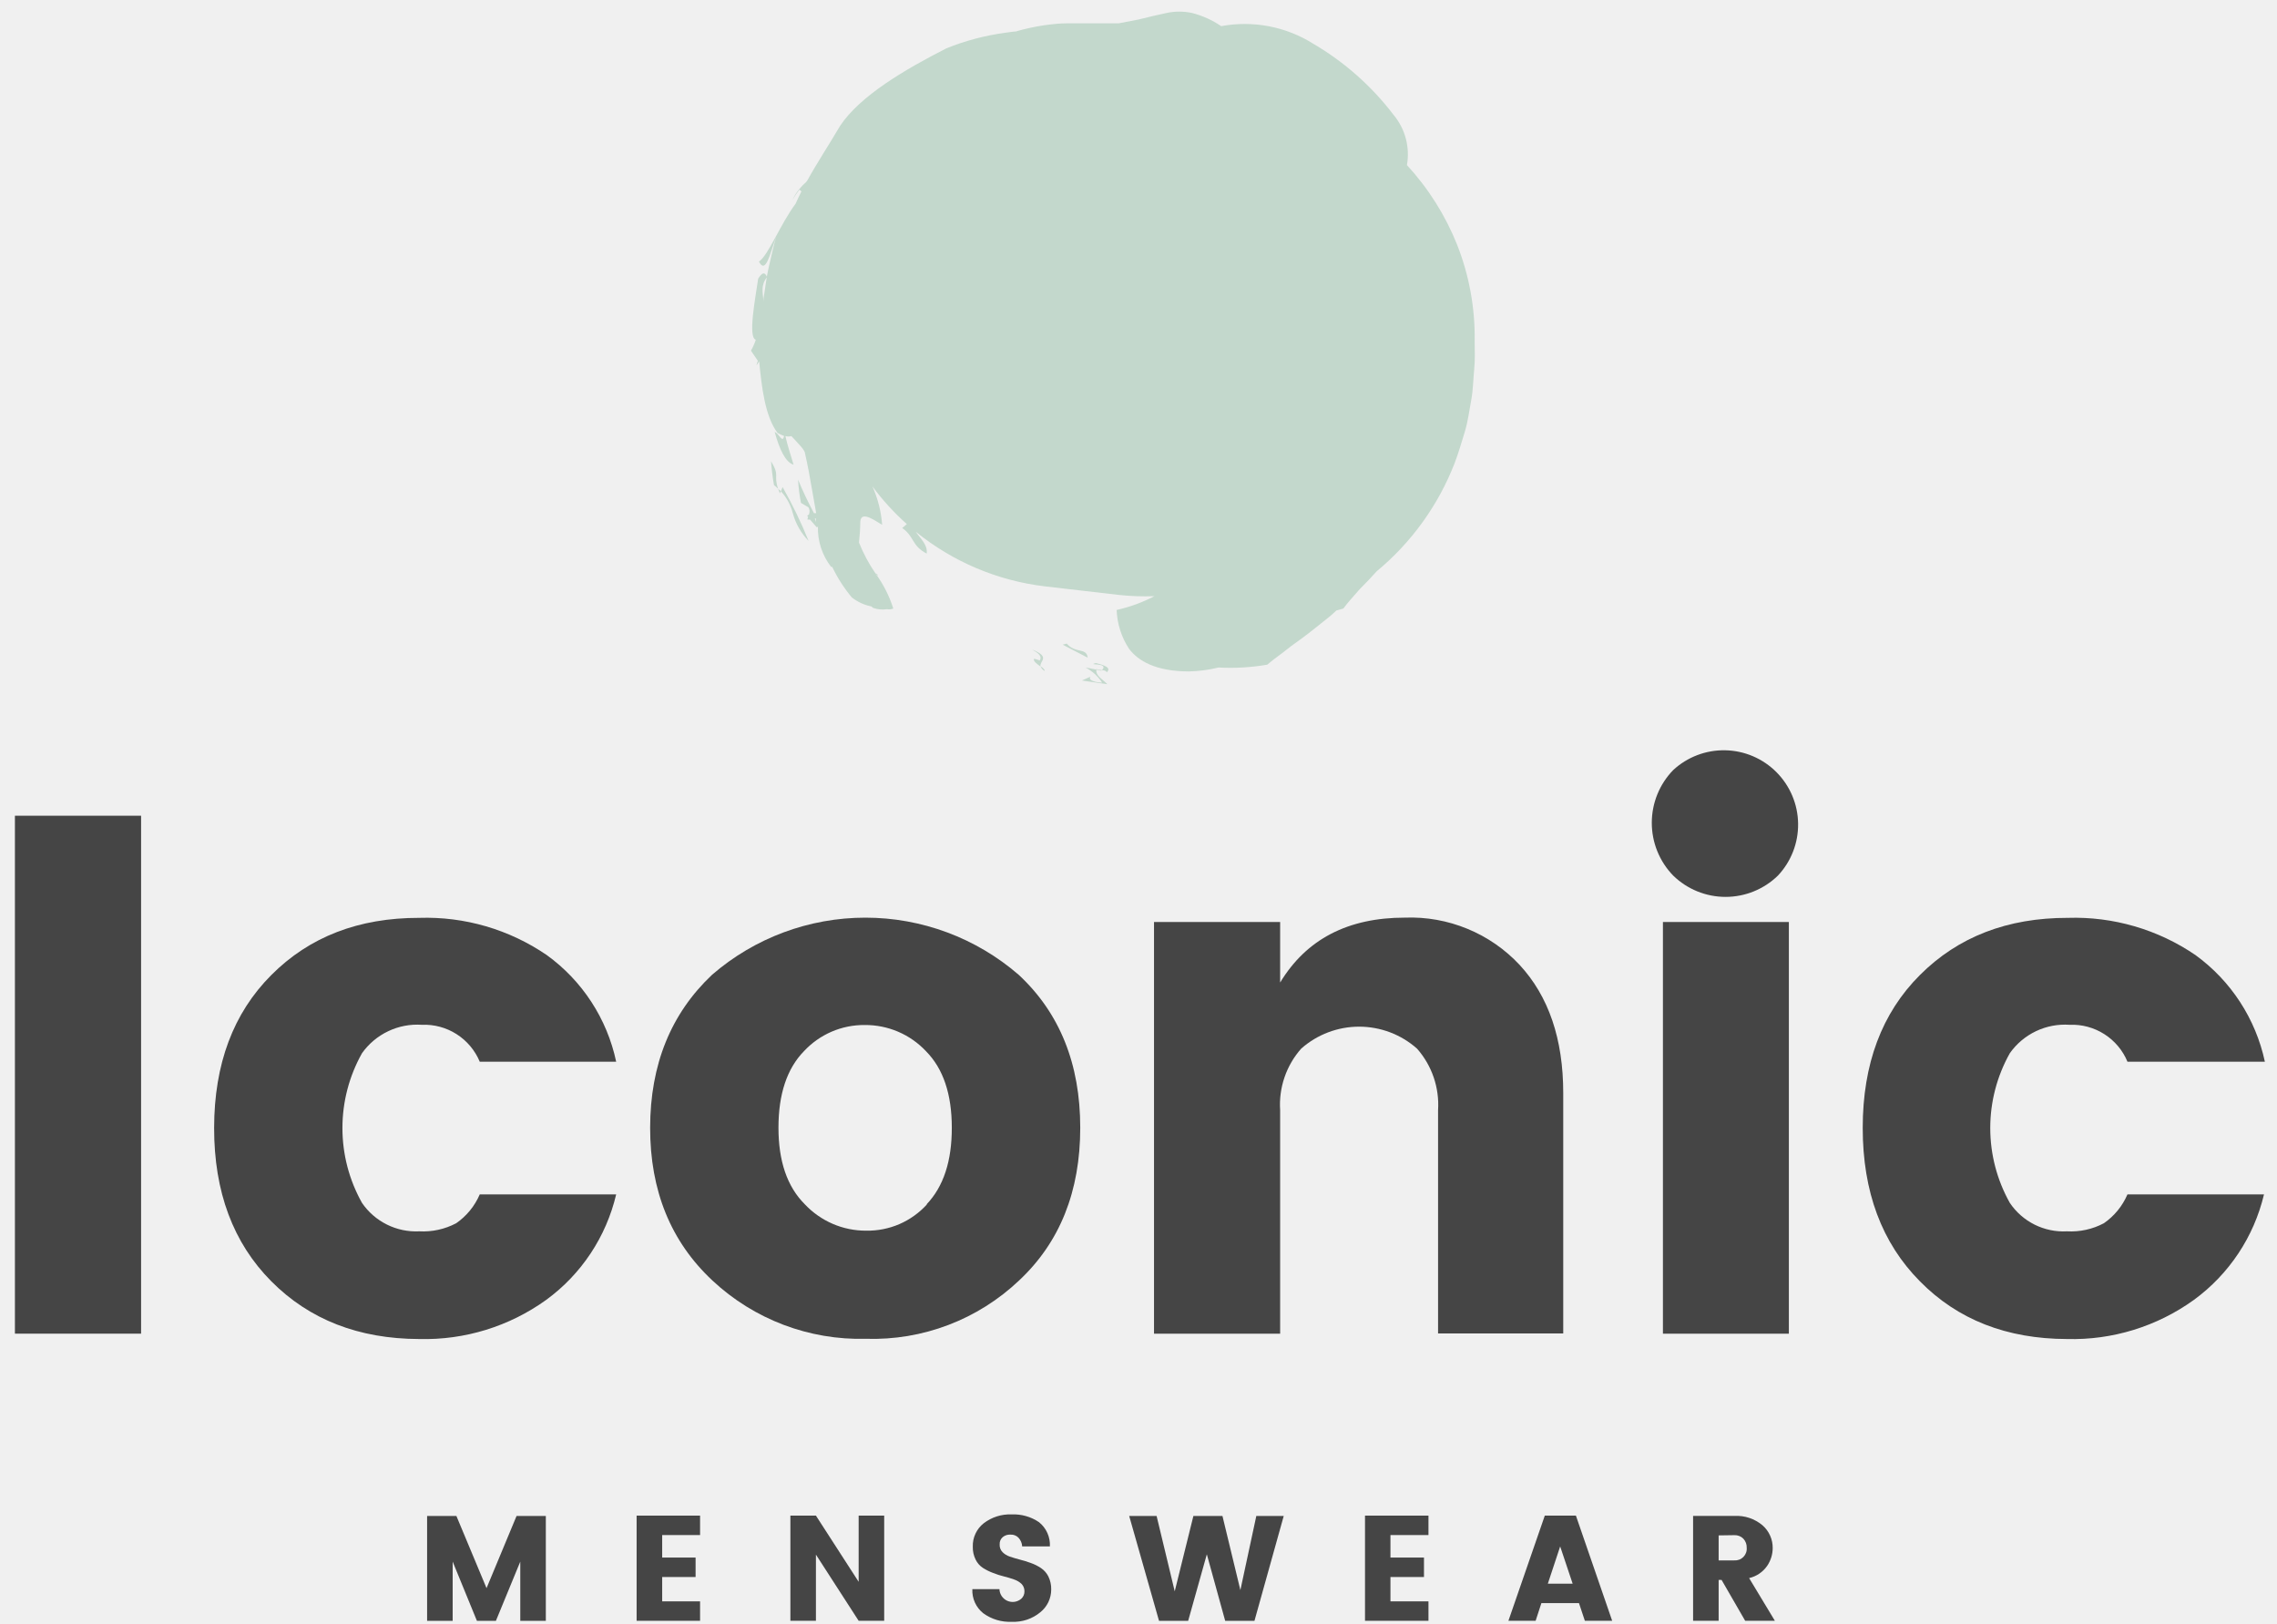
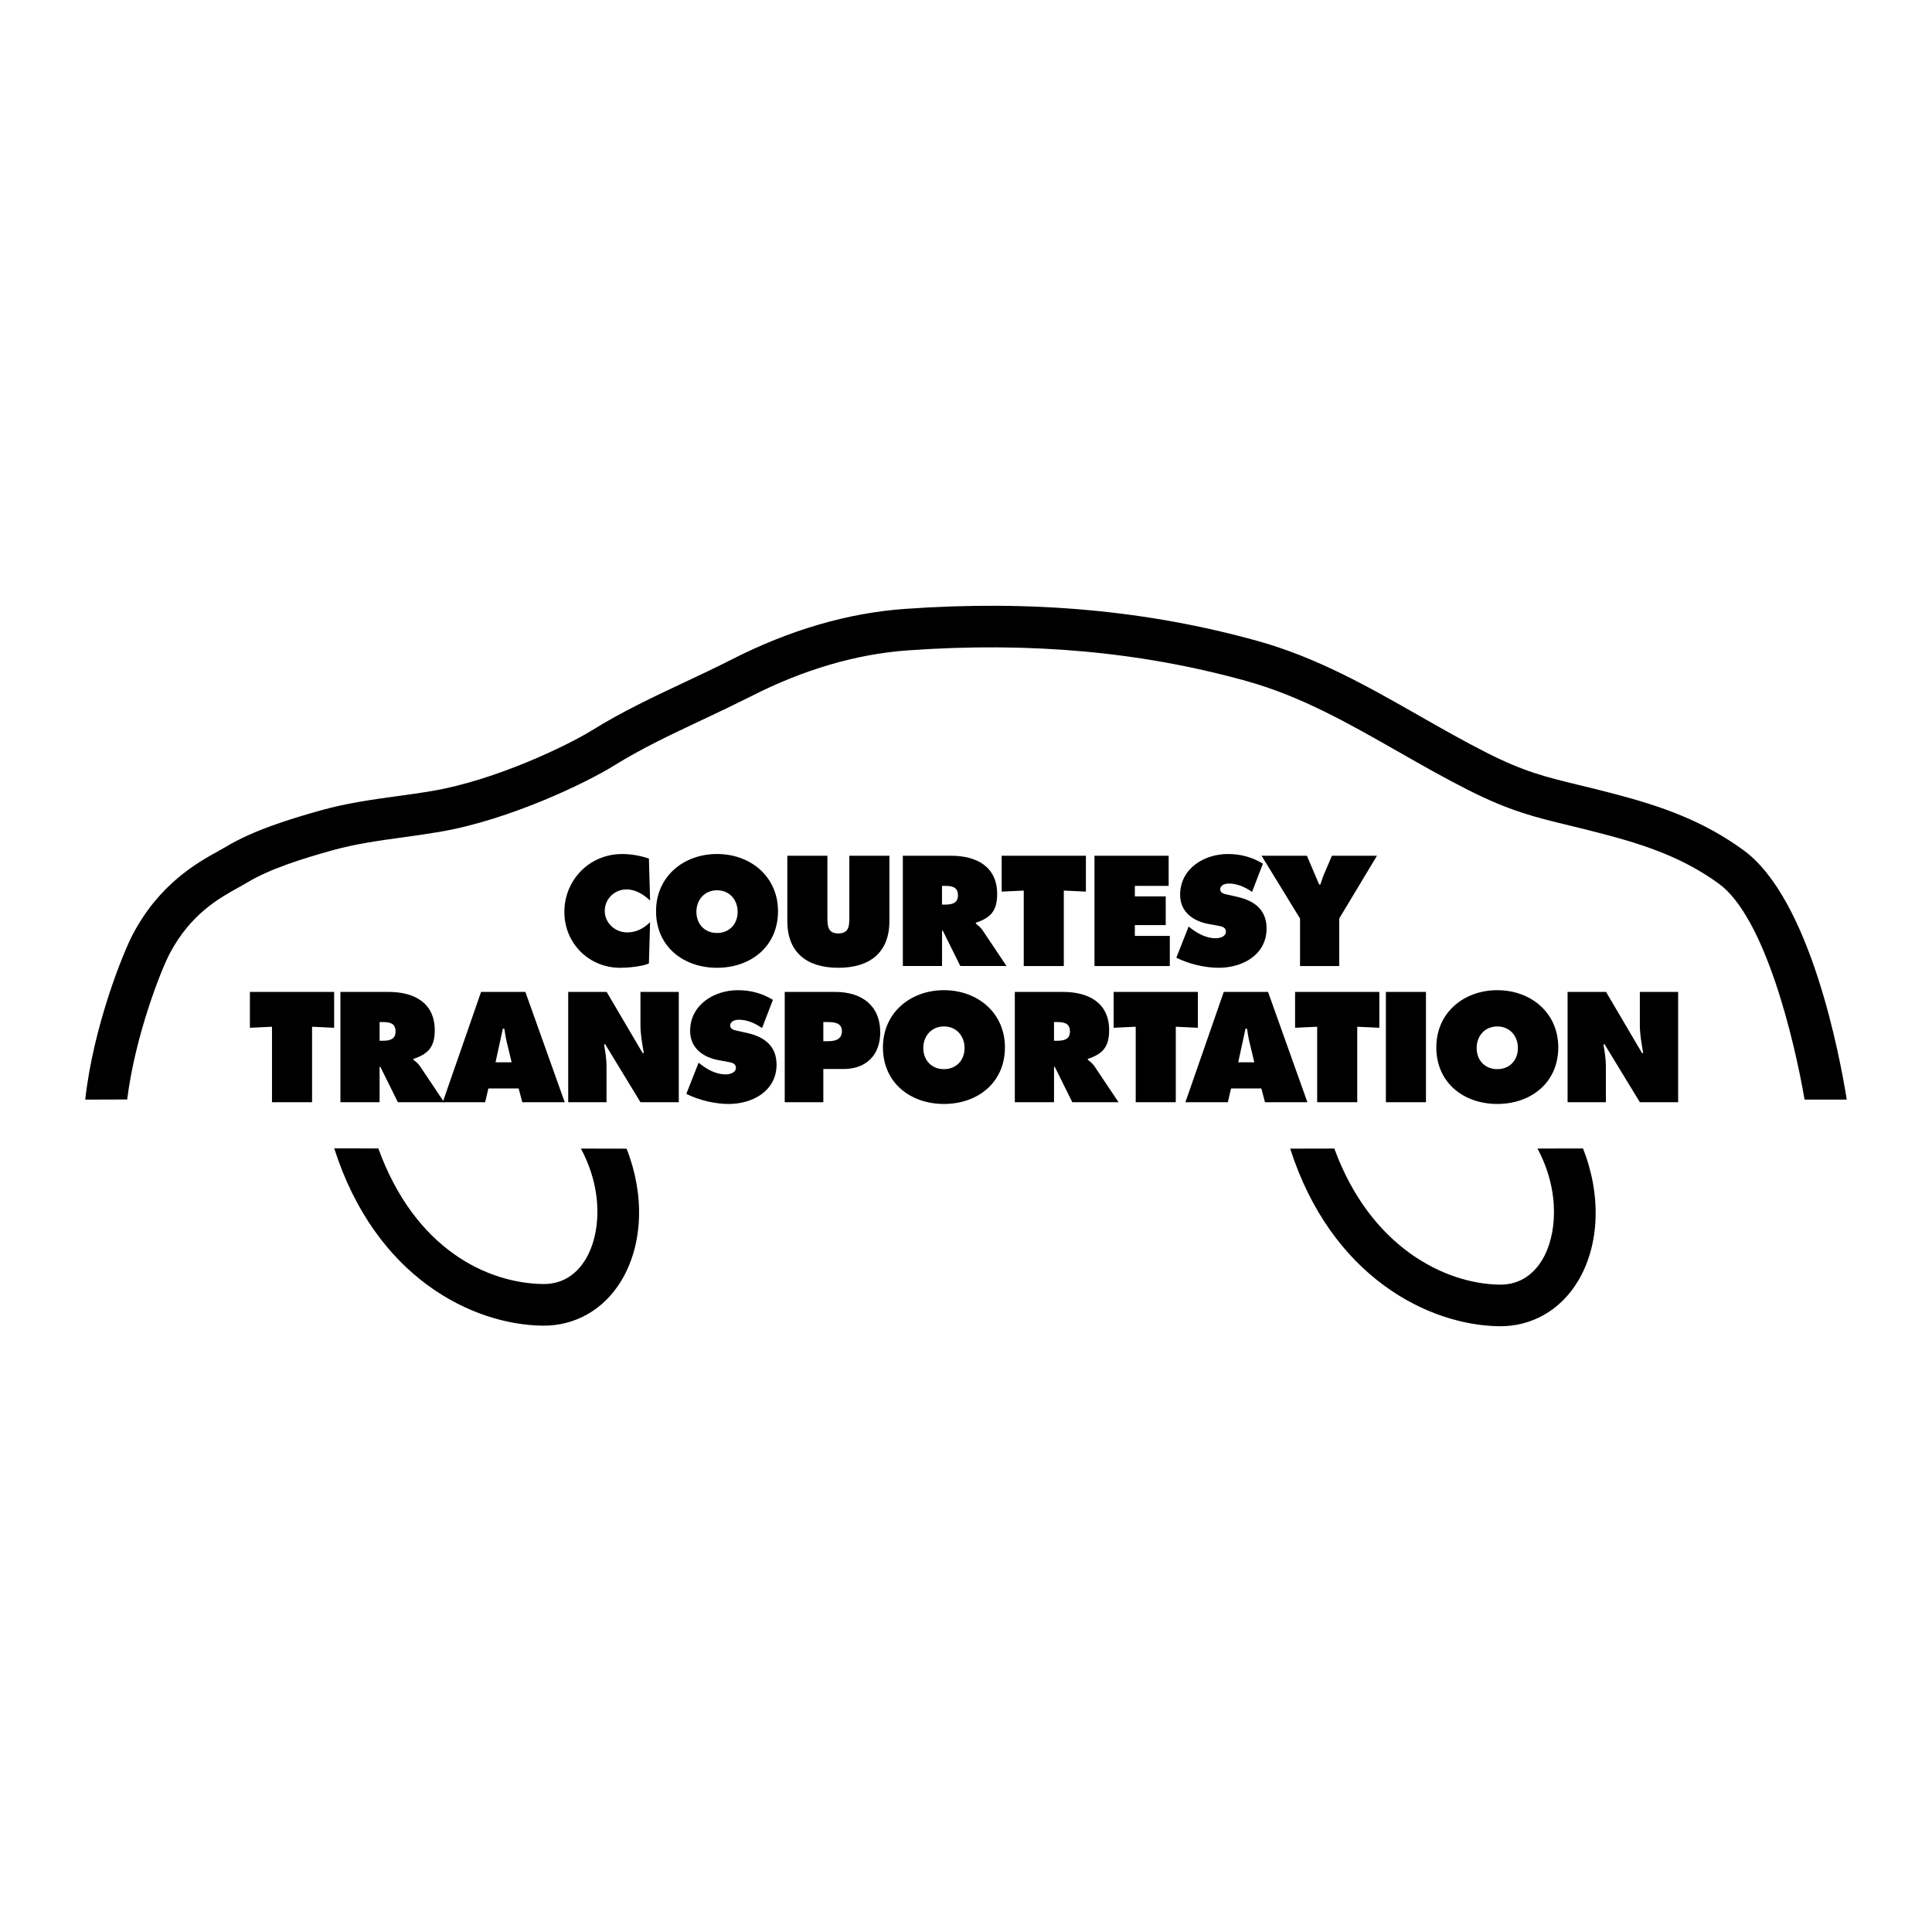
- <svg xmlns="http://www.w3.org/2000/svg" width="101" height="72" viewBox="0 0 101 72" fill="none">
-   <path d="M65.411 15.147C65.436 13.677 65.171 12.217 64.631 10.85C64.11 9.549 63.357 8.354 62.407 7.323C62.476 6.932 62.459 6.532 62.358 6.149C62.257 5.766 62.074 5.409 61.821 5.104C60.852 3.829 59.642 2.756 58.26 1.945C57.043 1.177 55.581 0.897 54.167 1.16C53.772 0.89 53.332 0.691 52.868 0.574C52.499 0.496 52.118 0.496 51.749 0.574C51.333 0.661 50.921 0.763 50.504 0.865L49.622 1.034H49.482C48.779 1.034 48.062 1.034 47.36 1.034C47.001 1.034 46.662 1.073 46.304 1.122C45.885 1.186 45.471 1.276 45.064 1.393H45.146C44.962 1.393 44.783 1.427 44.603 1.451C43.703 1.571 42.82 1.804 41.978 2.144C40.146 3.079 38.15 4.246 37.264 5.583C36.736 6.48 36.232 7.236 35.81 8.006C35.791 8.027 35.773 8.05 35.757 8.074C35.642 8.174 35.537 8.284 35.442 8.403C35.326 8.542 35.23 8.697 35.156 8.863C35.245 8.706 35.345 8.555 35.457 8.413L35.549 8.49C35.457 8.665 35.374 8.849 35.292 9.033C34.609 9.949 34.09 11.31 33.664 11.605C33.969 12.177 34.149 11.266 34.43 10.501C34.309 10.903 34.217 11.363 34.105 11.823C33.994 12.284 33.945 12.792 33.868 13.228C33.868 13.282 33.868 13.33 33.868 13.379C33.843 12.981 33.722 12.681 34.023 12.289C33.921 12.037 33.795 12.095 33.63 12.361C33.499 13.262 33.17 14.967 33.524 15.069C33.47 15.238 33.398 15.4 33.31 15.554L33.616 16.004C33.59 16.069 33.569 16.135 33.553 16.203C33.597 16.148 33.638 16.089 33.674 16.029C33.79 17.191 33.931 18.451 34.488 19.202C34.581 19.254 34.678 19.3 34.779 19.337C34.711 19.691 34.556 19.226 34.362 19.158C34.58 19.948 34.846 20.51 35.2 20.611C35.074 20.185 34.934 19.768 34.837 19.342C34.924 19.367 35.016 19.367 35.103 19.342C35.428 19.696 35.709 19.967 35.709 20.117C35.835 20.665 35.922 21.159 36.004 21.634C36.072 22.026 36.135 22.399 36.203 22.762H36.106C35.845 22.279 35.609 21.783 35.399 21.275C35.418 21.622 35.461 21.967 35.529 22.307L35.859 22.501C35.884 22.542 35.9 22.588 35.906 22.635C35.912 22.683 35.907 22.731 35.893 22.777C35.893 22.777 35.893 22.777 35.893 22.806C35.866 22.834 35.835 22.857 35.801 22.874L35.844 22.922C35.83 22.963 35.82 23.006 35.815 23.048H35.931L36.222 23.383C36.256 23.383 36.271 23.383 36.28 23.339C36.259 23.991 36.466 24.631 36.867 25.146H36.915C37.147 25.631 37.438 26.085 37.782 26.498C38.037 26.698 38.336 26.836 38.654 26.9L38.727 26.963C38.924 27.033 39.135 27.053 39.342 27.021C39.437 27.039 39.534 27.029 39.623 26.992C39.448 26.436 39.183 25.912 38.838 25.442C38.877 25.476 38.916 25.519 38.959 25.553L38.906 25.466L38.833 25.432C38.539 25.005 38.294 24.547 38.102 24.066C38.137 23.757 38.157 23.446 38.16 23.136C38.194 22.593 38.921 23.179 39.129 23.276C39.085 22.689 38.939 22.113 38.698 21.576C39.148 22.183 39.659 22.743 40.224 23.247L40.02 23.421C40.568 23.804 40.422 24.197 41.105 24.555C41.154 24.168 40.849 23.916 40.621 23.586C42.263 24.918 44.248 25.758 46.347 26.008L49.608 26.386C50.139 26.444 50.673 26.463 51.207 26.444C50.677 26.72 50.113 26.925 49.53 27.055C49.554 27.667 49.743 28.261 50.078 28.775C50.485 29.317 51.265 29.777 52.728 29.782C53.174 29.772 53.617 29.714 54.05 29.608C54.773 29.647 55.498 29.605 56.211 29.482C56.381 29.337 56.574 29.186 56.783 29.036C56.991 28.886 57.194 28.707 57.417 28.552C57.873 28.232 58.338 27.864 58.793 27.496C58.968 27.36 59.132 27.22 59.278 27.079L59.588 26.992C59.757 26.75 60.043 26.444 60.315 26.13C60.595 25.849 60.857 25.577 61.065 25.34C62.609 24.061 63.8 22.408 64.524 20.539C64.694 20.088 64.83 19.623 64.97 19.163C65.111 18.703 65.169 18.228 65.256 17.763C65.343 17.298 65.348 16.823 65.392 16.358C65.435 15.893 65.411 15.583 65.411 15.147ZM36.145 22.995H36.188C36.188 23.053 36.188 23.107 36.188 23.16C36.177 23.104 36.162 23.049 36.145 22.995Z" fill="#C3D8CC" />
-   <path d="M48.886 30.276C48.635 30.276 48.242 30.184 48.368 30.015L47.99 30.184L49.119 30.349C48.93 30.141 48.581 29.976 48.635 29.7L48.15 29.608C48.449 29.764 48.702 29.994 48.886 30.276Z" fill="#C3D8CC" />
-   <path d="M49.09 29.821C49.308 29.622 49.003 29.506 48.605 29.409C48.169 29.53 49.225 29.37 48.877 29.724C48.978 29.734 49.061 29.748 49.09 29.821Z" fill="#C3D8CC" />
-   <path d="M48.876 29.725C48.789 29.716 48.704 29.7 48.62 29.676C48.619 29.684 48.619 29.692 48.62 29.701L48.852 29.749L48.876 29.725Z" fill="#C3D8CC" />
-   <path d="M46.153 29.549C46.185 29.64 46.251 29.715 46.337 29.758C46.352 29.7 46.26 29.627 46.153 29.549Z" fill="#C3D8CC" />
-   <path d="M45.779 28.809C46.075 28.978 46.23 29.104 46.123 29.293L45.871 29.216C45.808 29.322 45.997 29.448 46.152 29.564C46.104 29.303 46.627 29.153 45.779 28.809Z" fill="#C3D8CC" />
-   <path d="M47.316 28.547L47.137 28.595L48.246 29.172C48.198 28.712 47.708 29.002 47.316 28.547Z" fill="#C3D8CC" />
-   <path d="M34.594 21.886L34.638 21.789L34.517 21.683C34.541 21.736 34.56 21.804 34.594 21.886Z" fill="#C3D8CC" />
-   <path d="M34.201 20.456C34.226 20.812 34.269 21.166 34.332 21.517C34.398 21.567 34.459 21.623 34.516 21.682C34.293 21.033 34.613 21.145 34.201 20.456Z" fill="#C3D8CC" />
-   <path d="M34.637 21.789C34.89 22.064 35.071 22.396 35.165 22.758C35.289 23.223 35.531 23.649 35.867 23.993C35.535 23.173 35.15 22.375 34.714 21.605L34.637 21.789Z" fill="#C3D8CC" />
-   <path d="M0.662 59.155V36.182H6.258V59.155H0.662Z" fill="#454545" />
-   <path d="M12.037 56.835C10.341 55.13 9.495 52.861 9.498 50.028C9.501 47.196 10.348 44.935 12.037 43.246C13.723 41.553 15.909 40.709 18.596 40.712C20.61 40.647 22.592 41.226 24.255 42.364C25.831 43.504 26.928 45.189 27.331 47.092H21.28C21.07 46.589 20.711 46.162 20.251 45.869C19.791 45.576 19.253 45.432 18.708 45.455C18.195 45.421 17.683 45.519 17.219 45.74C16.755 45.96 16.355 46.296 16.058 46.714C15.488 47.729 15.189 48.872 15.189 50.035C15.189 51.199 15.488 52.342 16.058 53.356C16.338 53.766 16.719 54.096 17.163 54.316C17.607 54.537 18.101 54.64 18.596 54.616C19.165 54.647 19.731 54.523 20.234 54.258C20.696 53.938 21.058 53.495 21.28 52.978H27.331C26.888 54.859 25.787 56.52 24.226 57.658C22.589 58.836 20.612 59.445 18.596 59.393C15.912 59.386 13.726 58.534 12.037 56.835Z" fill="#454545" />
-   <path d="M31.604 56.801C29.757 55.077 28.835 52.816 28.838 50.019C28.841 47.222 29.757 44.961 31.585 43.236C33.473 41.602 35.887 40.703 38.384 40.703C40.882 40.703 43.295 41.602 45.184 43.236C47.005 44.929 47.916 47.19 47.916 50.019C47.916 52.848 47.01 55.109 45.198 56.801C44.294 57.658 43.229 58.327 42.065 58.77C40.901 59.214 39.661 59.422 38.416 59.383C35.894 59.451 33.447 58.523 31.604 56.801ZM41.109 53.41C41.852 52.625 42.222 51.495 42.219 50.019C42.219 48.536 41.841 47.403 41.075 46.628C40.727 46.257 40.306 45.962 39.838 45.762C39.37 45.562 38.866 45.461 38.358 45.465C37.852 45.46 37.35 45.561 36.886 45.761C36.421 45.962 36.003 46.257 35.659 46.628C34.908 47.398 34.53 48.532 34.53 50.019C34.53 51.506 34.918 52.635 35.693 53.41C36.043 53.784 36.466 54.081 36.936 54.284C37.406 54.487 37.913 54.59 38.425 54.587C38.929 54.595 39.429 54.496 39.892 54.297C40.354 54.097 40.769 53.801 41.109 53.429V53.41Z" fill="#454545" />
-   <path d="M56.783 40.896V43.58C57.943 41.661 59.787 40.702 62.316 40.702C63.264 40.666 64.209 40.835 65.086 41.196C65.964 41.557 66.754 42.102 67.402 42.795C68.694 44.19 69.34 46.087 69.34 48.487V59.145H63.788V49.243C63.82 48.748 63.753 48.253 63.593 47.784C63.432 47.315 63.181 46.882 62.853 46.511C62.145 45.884 61.232 45.538 60.286 45.538C59.34 45.538 58.427 45.884 57.718 46.511C57.389 46.882 57.137 47.314 56.977 47.783C56.816 48.252 56.75 48.748 56.783 49.243V59.155H51.188V40.896H56.783Z" fill="#454545" />
-   <path d="M78.863 38.837C78.242 39.443 77.408 39.782 76.54 39.782C75.672 39.782 74.839 39.443 74.217 38.837C73.608 38.21 73.268 37.371 73.268 36.497C73.268 35.623 73.608 34.784 74.217 34.157C74.845 33.576 75.673 33.261 76.528 33.279C77.384 33.296 78.198 33.646 78.801 34.253C79.403 34.86 79.747 35.677 79.758 36.532C79.77 37.387 79.449 38.214 78.863 38.837ZM73.762 59.155V40.896H79.348V59.155H73.762Z" fill="#454545" />
-   <path d="M85.163 56.835C83.47 55.129 82.624 52.861 82.624 50.028C82.624 47.196 83.47 44.935 85.163 43.246C86.855 41.553 89.041 40.709 91.722 40.712C93.737 40.648 95.721 41.227 97.386 42.364C98.959 43.507 100.055 45.191 100.462 47.092H94.367C94.159 46.589 93.8 46.162 93.341 45.87C92.882 45.577 92.344 45.432 91.8 45.455C91.287 45.42 90.774 45.517 90.31 45.738C89.846 45.958 89.446 46.295 89.15 46.714C88.58 47.728 88.281 48.872 88.281 50.035C88.281 51.198 88.58 52.342 89.15 53.356C89.427 53.767 89.806 54.099 90.25 54.32C90.695 54.541 91.188 54.643 91.683 54.616C92.252 54.648 92.818 54.524 93.321 54.257C93.783 53.938 94.145 53.494 94.367 52.978H100.423C99.977 54.859 98.874 56.519 97.313 57.658C95.677 58.837 93.699 59.447 91.683 59.393C89.009 59.386 86.836 58.534 85.163 56.835Z" fill="#454545" />
-   <path d="M24.211 67.241V71.892H23.078V69.266L21.997 71.892H21.154L20.079 69.266V71.892H18.945V67.241H20.244L21.581 70.443L22.913 67.241H24.211Z" fill="#454545" />
-   <path d="M31.053 67.226V68.088H29.372V69.086H30.854V69.949H29.372V71.029H31.053V71.891H28.238V67.226H31.053Z" fill="#454545" />
-   <path d="M38.087 67.226H39.22V71.891H38.087L36.192 68.956V71.891H35.059V67.226H36.192L38.087 70.162V67.226Z" fill="#454545" />
-   <path d="M44.826 68.069C44.7 68.059 44.575 68.099 44.477 68.18C44.431 68.22 44.395 68.27 44.371 68.326C44.348 68.383 44.337 68.444 44.342 68.505C44.338 68.567 44.347 68.629 44.369 68.688C44.39 68.746 44.424 68.799 44.468 68.844C44.558 68.936 44.669 69.004 44.792 69.043C44.928 69.091 45.078 69.135 45.243 69.178C45.407 69.22 45.569 69.27 45.727 69.328C45.885 69.384 46.034 69.459 46.173 69.551C46.313 69.645 46.427 69.773 46.502 69.924C46.59 70.105 46.634 70.305 46.628 70.506C46.628 70.699 46.584 70.89 46.501 71.064C46.417 71.239 46.295 71.392 46.144 71.513C45.79 71.806 45.339 71.957 44.879 71.935C44.427 71.957 43.981 71.823 43.615 71.557C43.455 71.43 43.327 71.266 43.243 71.08C43.159 70.894 43.12 70.69 43.13 70.486H44.332C44.335 70.597 44.37 70.704 44.432 70.796C44.494 70.888 44.581 70.961 44.682 71.005C44.783 71.05 44.895 71.065 45.005 71.049C45.114 71.032 45.217 70.985 45.301 70.913C45.347 70.871 45.383 70.82 45.407 70.763C45.431 70.706 45.443 70.645 45.441 70.583C45.444 70.463 45.399 70.346 45.316 70.258C45.222 70.169 45.109 70.101 44.986 70.06C44.838 70.007 44.688 69.962 44.535 69.924C44.37 69.884 44.209 69.832 44.051 69.769C43.894 69.711 43.742 69.636 43.6 69.546C43.461 69.455 43.349 69.328 43.276 69.178C43.187 68.999 43.144 68.801 43.15 68.602C43.144 68.403 43.184 68.206 43.269 68.026C43.353 67.846 43.478 67.688 43.634 67.565C43.988 67.294 44.425 67.155 44.87 67.172C45.302 67.153 45.728 67.273 46.086 67.516C46.246 67.644 46.374 67.808 46.458 67.996C46.542 68.183 46.581 68.387 46.57 68.592H45.34C45.333 68.447 45.274 68.31 45.175 68.204C45.13 68.158 45.075 68.122 45.015 68.099C44.955 68.075 44.891 68.065 44.826 68.069Z" fill="#454545" />
-   <path d="M55.726 67.241H56.942L55.644 71.892H54.345L53.531 68.941L52.703 71.892H51.41L50.087 67.241H51.303L52.107 70.584L52.935 67.241H54.224L55.019 70.53L55.726 67.241Z" fill="#454545" />
-   <path d="M63.362 67.226V68.088H61.676V69.086H63.163V69.949H61.676V71.029H63.362V71.891H60.547V67.226H63.362Z" fill="#454545" />
-   <path d="M70.299 71.891L70.038 71.107H68.371L68.115 71.891H66.908L68.522 67.226H69.902L71.511 71.891H70.299ZM68.657 70.244H69.757L69.204 68.592L68.657 70.244Z" fill="#454545" />
-   <path d="M76.233 70.079V71.891H75.1V67.24H76.926C77.382 67.213 77.831 67.362 78.181 67.657C78.324 67.783 78.439 67.938 78.516 68.112C78.594 68.286 78.633 68.474 78.631 68.665C78.63 68.945 78.545 69.218 78.389 69.45C78.199 69.726 77.912 69.921 77.585 69.997L78.728 71.891H77.41L76.364 70.079H76.233ZM76.233 68.103V69.212H76.926C77 69.217 77.075 69.206 77.144 69.18C77.214 69.154 77.277 69.113 77.33 69.06C77.382 69.007 77.422 68.944 77.448 68.874C77.474 68.804 77.484 68.729 77.478 68.655C77.481 68.581 77.47 68.506 77.444 68.436C77.418 68.367 77.379 68.303 77.328 68.248C77.276 68.195 77.213 68.154 77.144 68.128C77.074 68.101 77 68.089 76.926 68.093L76.233 68.103Z" fill="#454545" />
+ <svg xmlns="http://www.w3.org/2000/svg" width="2500" height="2500" viewBox="0 0 192.756 192.756">
+   <g fill-rule="evenodd" clip-rule="evenodd">
+     <path fill="#fff" d="M0 0h192.756v192.756H0V0z" />
+     <path d="M184.252 109.709c-.664-4.164-3.59-20.013-10.326-24.903-3.979-2.889-8.023-4.33-12.877-5.605-1.322-.348-2.473-.626-3.486-.872-3.41-.826-5.469-1.324-9.215-3.218-2.299-1.163-4.572-2.458-6.77-3.711-5.002-2.853-10.176-5.802-16.109-7.452-10.977-3.052-22.479-4.099-35.162-3.2-5.696.403-11.505 2.096-17.269 5.03-1.57.8-3.189 1.562-4.755 2.298-3.074 1.446-6.253 2.942-9.261 4.812-2.296 1.428-9.475 4.925-15.846 6.016-1.204.206-2.416.373-3.588.534-2.441.336-4.964.684-7.532 1.399-3.2.892-6.836 2.025-9.55 3.667-.202.122-.459.264-.756.428-2.03 1.123-5.809 3.212-8.475 8.241-1.031 1.943-3.974 9.301-4.771 16.536l4.185-.014c.797-6.396 3.384-12.938 4.254-14.578 2.088-3.938 4.934-5.512 6.816-6.553.321-.178.625-.346.896-.51 2.285-1.383 5.587-2.403 8.516-3.22 2.297-.641 4.573-.954 6.983-1.286a115.47 115.47 0 0 0 3.721-.555c7.04-1.205 14.721-4.955 17.338-6.582 2.801-1.742 5.732-3.122 8.835-4.582a174.72 174.72 0 0 0 4.872-2.355c5.265-2.681 10.54-4.224 15.678-4.588 12.203-.865 23.244.136 33.755 3.059 5.439 1.513 10.164 4.207 15.166 7.059 2.242 1.278 4.561 2.6 6.953 3.81 4.174 2.11 6.664 2.713 10.111 3.547.996.241 2.125.515 3.408.853 4.4 1.156 8.039 2.44 11.494 4.949 4.613 3.35 7.539 15.59 8.557 21.543h4.21v.003zM57.957 114.594c2.327 4.342 1.91 8.682.463 11.059-.693 1.139-1.994 2.49-4.25 2.455-5.492-.082-12.751-3.42-16.426-13.529l-4.399-.006c4.118 12.881 13.758 17.582 20.763 17.688 3.244.047 6.108-1.574 7.858-4.449 2.202-3.617 2.37-8.602.548-13.209l-4.557-.009zM128.721 114.6c4.117 12.818 13.82 17.613 20.826 17.719 3.242.049 6.107-1.574 7.857-4.449 2.209-3.629 2.371-8.668.529-13.289l-4.539.01c2.328 4.342 1.91 8.746.465 11.121-.693 1.139-1.994 2.49-4.25 2.457-5.428-.082-12.869-3.711-16.484-13.578l-4.404.009z" />
+     <path d="M64.86 89.845c-.643-.598-1.444-1.109-2.35-1.109-1.196 0-2.174.948-2.174 2.145 0 1.211 1.036 2.146 2.232 2.146.919 0 1.648-.394 2.291-1.021l-.117 4.115c-.642.307-2.13.438-2.845.438-3.138 0-5.589-2.437-5.589-5.574 0-3.21 2.524-5.778 5.749-5.778.905 0 1.839.161 2.685.453l.118 4.185zM77.622 90.91c0 3.531-2.729 5.646-6.084 5.646s-6.084-2.116-6.084-5.646c0-3.458 2.743-5.706 6.084-5.706s6.084 2.248 6.084 5.706z" />
+     <path d="M69.48 90.968c0 1.255.846 2.116 2.057 2.116 1.211 0 2.057-.861 2.057-2.116 0-1.167-.787-2.145-2.057-2.145-1.269.001-2.057.978-2.057 2.145z" fill="#fff" />
+     <path d="M88.736 85.379v6.508c0 3.21-2.014 4.669-5.092 4.669s-5.093-1.459-5.093-4.669v-6.508h3.999v6.129c0 .861.029 1.62 1.094 1.62s1.094-.759 1.094-1.62v-6.129h3.998zM90.076 85.379h4.83c2.481 0 4.581 1.051 4.581 3.823 0 1.664-.641 2.364-2.129 2.86v.087c.203.161.451.336.67.657l2.393 3.574h-4.61l-1.751-3.53h-.073v3.53h-3.91V85.379h-.001z" />
+     <path d="M93.986 90.253h.277c.657 0 1.313-.102 1.313-.919 0-.846-.599-.948-1.284-.948h-.307v1.867h.001z" fill="#fff" />
+     <path d="M99.936 85.379h8.404v3.576l-2.203-.102v7.528h-3.998v-7.528l-2.203.102v-3.576zM109.197 85.379h7.399v3.007h-3.371v1.05h3.08v2.86h-3.08v1.08h3.488v3.005h-7.516V85.379zM118.59 92.442l.203.161c.715.555 1.576 1.007 2.496 1.007.395 0 1.021-.161 1.021-.657s-.525-.54-.891-.613l-.803-.146c-1.561-.277-2.875-1.196-2.875-2.918 0-2.612 2.379-4.071 4.771-4.071 1.256 0 2.408.307 3.488.963l-1.08 2.816c-.686-.467-1.459-.832-2.32-.832-.35 0-.859.131-.859.583 0 .408.496.467.801.54l.906.204c1.691.379 2.918 1.284 2.918 3.152 0 2.626-2.393 3.925-4.771 3.925-1.387 0-2.992-.379-4.232-1.006l1.227-3.108zM130.391 85.379l1.225 2.875h.117c.117-.351.219-.7.365-1.036l.787-1.839h4.494l-3.764 6.26v4.742h-3.91v-4.742l-3.838-6.26h4.524zM24.933 98.965h8.405v3.576l-2.203-.103v7.529h-3.998v-7.529l-2.204.103v-3.576zM33.963 98.965h4.83c2.48 0 4.582 1.051 4.582 3.824 0 1.662-.642 2.363-2.131 2.859v.088c.205.16.453.334.671.656l2.393 3.574h-4.611l-1.751-3.531h-.073v3.531h-3.91V98.965z" />
+     <path d="M37.873 103.838h.278c.656 0 1.313-.102 1.313-.918 0-.848-.598-.949-1.284-.949h-.307v1.867z" fill="#fff" />
+     <path d="M48.404 109.967h-4.232l3.824-11.002h4.421l3.925 11.002H52.11l-.364-1.371h-3.021l-.321 1.371z" />
+     <path d="M51.045 105.984l-.467-1.941c-.117-.467-.19-.949-.263-1.416h-.146l-.729 3.357h1.605z" fill="#fff" />
+     <path d="M56.69 98.965h3.838l3.589 6.1h.117c-.161-.92-.335-1.867-.335-2.801v-3.299h3.823v11.002h-3.823l-3.517-5.777h-.117c.131.758.248 1.473.248 2.203v3.574H56.69V98.965zM69.701 106.027l.205.16c.715.555 1.576 1.008 2.495 1.008.394 0 1.021-.162 1.021-.656 0-.496-.525-.541-.89-.613l-.802-.146c-1.561-.277-2.875-1.197-2.875-2.918 0-2.611 2.378-4.07 4.771-4.07 1.255 0 2.408.305 3.487.963l-1.08 2.814c-.686-.467-1.459-.83-2.32-.83-.35 0-.861.131-.861.582 0 .41.496.469.803.541l.904.203c1.693.381 2.918 1.285 2.918 3.152 0 2.627-2.393 3.926-4.771 3.926-1.386 0-2.991-.379-4.231-1.008l1.226-3.108zM78.292 98.965h5.063c2.568 0 4.465 1.314 4.465 4.043 0 2.246-1.4 3.646-3.633 3.646h-2.043v3.312h-3.852V98.965z" />
+     <path d="M82.144 103.883h.394c.7 0 1.459-.117 1.459-1.008 0-.859-.817-.904-1.474-.904h-.379v1.912z" fill="#fff" />
+     <path d="M100.262 104.496c0 3.529-2.729 5.646-6.085 5.646s-6.085-2.117-6.085-5.646c0-3.459 2.743-5.705 6.085-5.705 3.341 0 6.085 2.246 6.085 5.705z" />
+     <path d="M92.119 104.555c0 1.254.847 2.115 2.058 2.115 1.211 0 2.057-.861 2.057-2.115 0-1.168-.788-2.146-2.057-2.146-1.27-.001-2.058.978-2.058 2.146z" fill="#fff" />
+     <path d="M101.248 98.965h4.83c2.48 0 4.582 1.051 4.582 3.824 0 1.662-.643 2.363-2.131 2.859v.088c.205.16.453.334.672.656l2.393 3.574h-4.611l-1.75-3.531h-.072v3.531h-3.912V98.965h-.001z" />
+     <path d="M105.16 103.838h.275c.658 0 1.314-.102 1.314-.918 0-.848-.598-.949-1.285-.949h-.305v1.867h.001z" fill="#fff" />
+     <path d="M111.107 98.965h8.407v3.576l-2.205-.103v7.529h-3.998v-7.529l-2.204.103v-3.576zM122.502 109.967h-4.232l3.824-11.002h4.42l3.925 11.002h-4.232l-.363-1.371h-3.022l-.32 1.371z" />
+     <path d="M125.143 105.984l-.467-1.941c-.117-.467-.189-.949-.264-1.416h-.145l-.73 3.357h1.606z" fill="#fff" />
+     <path d="M129.211 98.965h8.406v3.576l-2.205-.103v7.529h-3.998v-7.529l-2.203.103v-3.576zM138.27 98.965h3.998v11.002h-3.998V98.965zM155.469 104.496c0 3.529-2.729 5.646-6.084 5.646-3.357 0-6.084-2.117-6.084-5.646 0-3.459 2.742-5.705 6.084-5.705s6.084 2.246 6.084 5.705z" />
+     <path d="M147.326 104.555c0 1.254.848 2.115 2.059 2.115s2.057-.861 2.057-2.115c0-1.168-.787-2.146-2.057-2.146s-2.059.978-2.059 2.146z" fill="#fff" />
+     <path d="M156.398 98.965h3.838l3.59 6.1h.115c-.16-.92-.334-1.867-.334-2.801v-3.299h3.822v11.002h-3.822l-3.518-5.777h-.117c.133.758.248 1.473.248 2.203v3.574h-3.822V98.965z" />
+   </g>
</svg>
